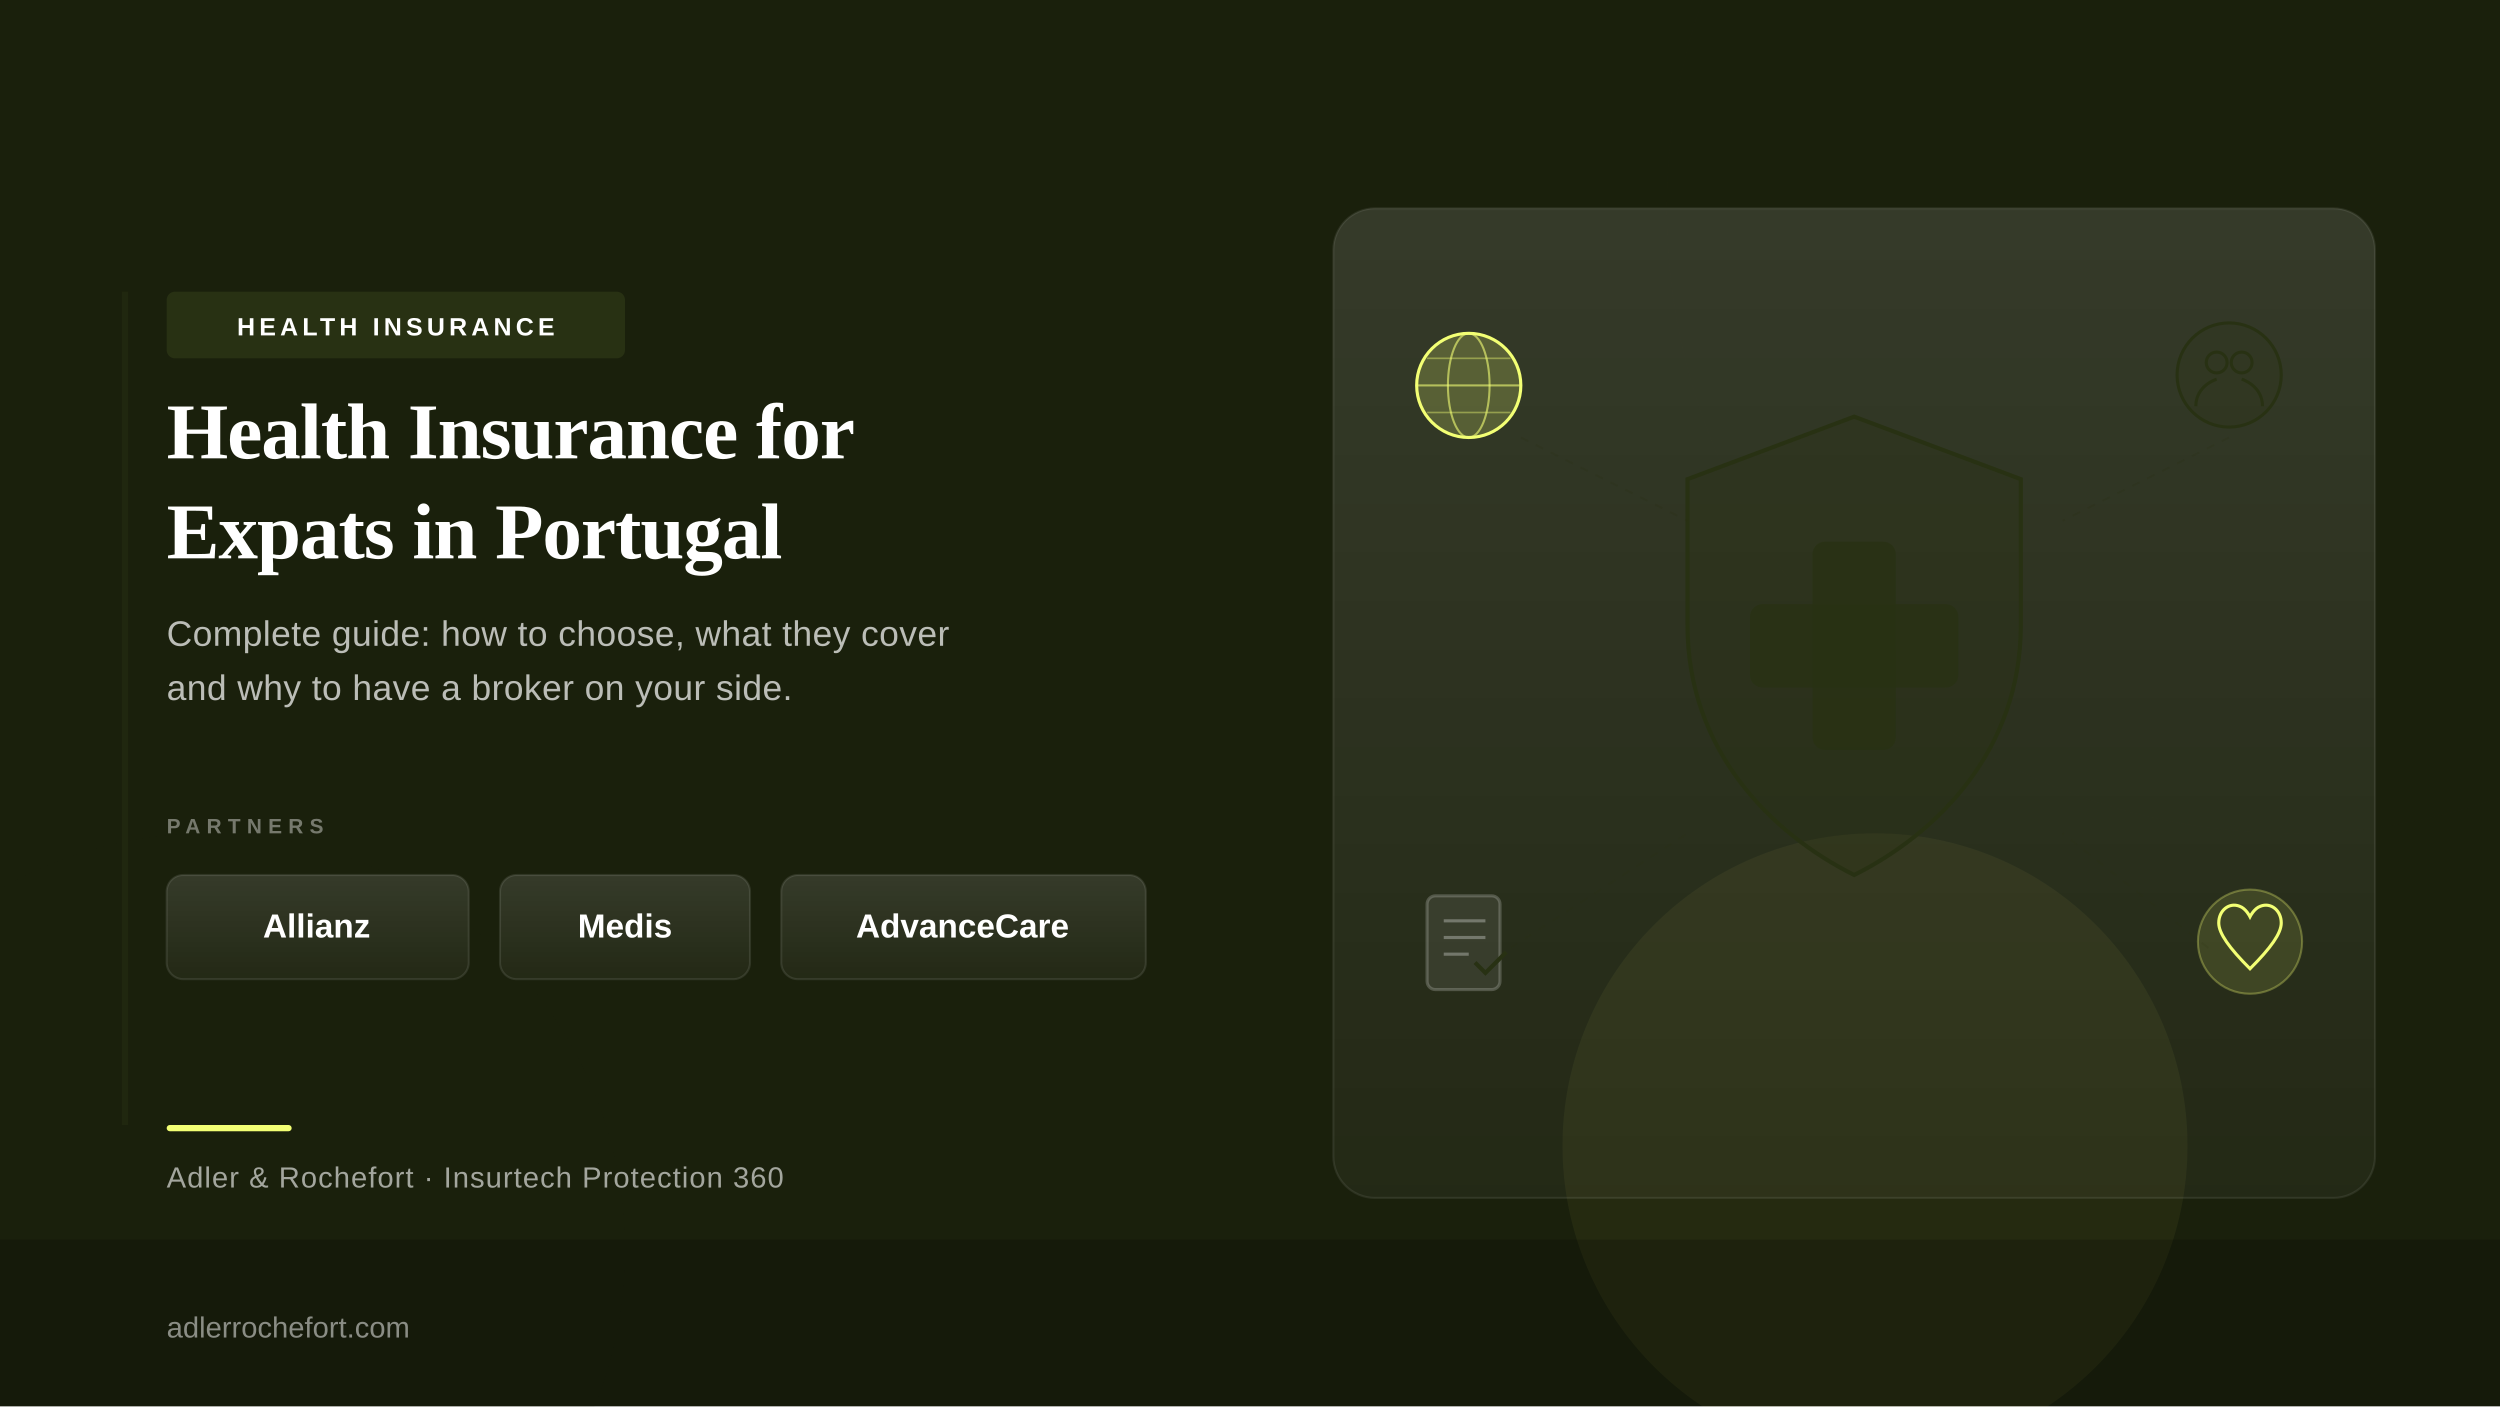
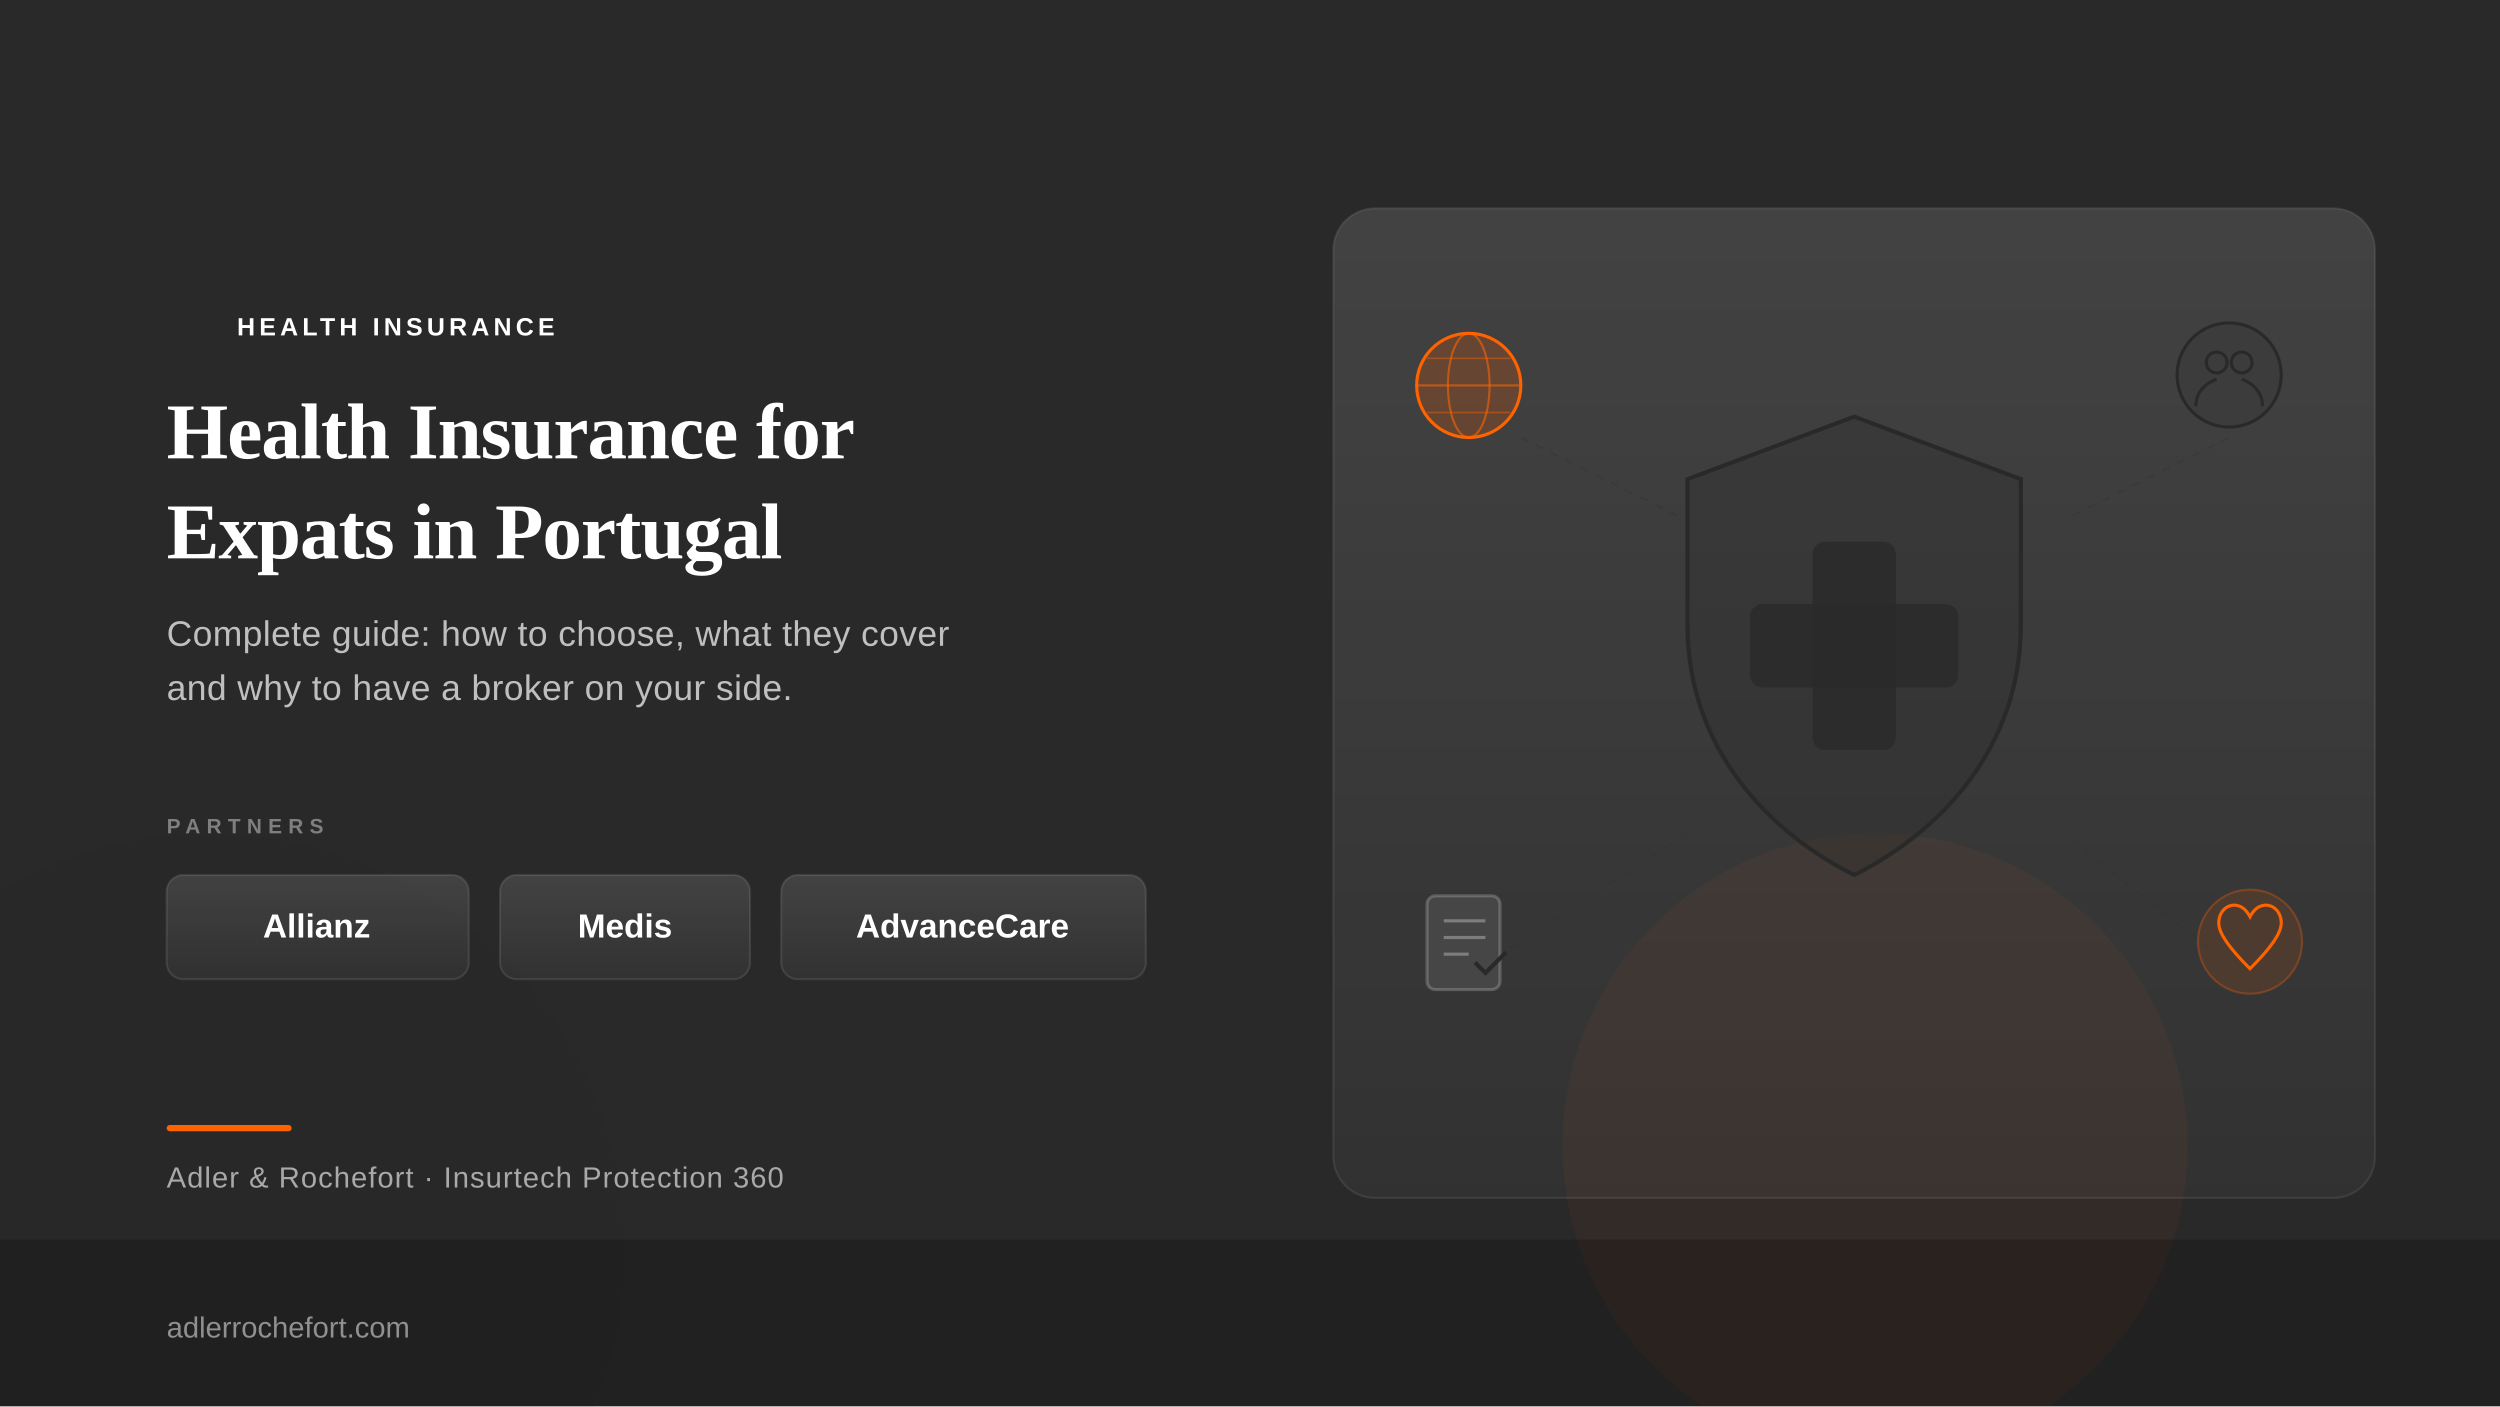
<svg xmlns="http://www.w3.org/2000/svg" width="1200" height="675" viewBox="0 0 1200 675">
  <defs>
    <linearGradient id="bg" x1="0%" y1="0%" x2="100%" y2="100%">
-       <stop offset="0%" style="stop-color:#1A200C;stop-opacity:1" />
-       <stop offset="100%" style="stop-color:#1A200C;stop-opacity:1" />
+       <stop offset="0%" style="stop-color:#292929;stop-opacity:1" />
+       <stop offset="100%" style="stop-color:#292929;stop-opacity:1" />
    </linearGradient>
    <linearGradient id="accent-grad" x1="0%" y1="0%" x2="100%" y2="0%">
-       <stop offset="0%" style="stop-color:#283113;stop-opacity:1" />
-       <stop offset="100%" style="stop-color:#3A4720;stop-opacity:1" />
+       <stop offset="0%" style="stop-color:#292929;stop-opacity:1" />
+       <stop offset="100%" style="stop-color:#1C1C1C;stop-opacity:1" />
    </linearGradient>
    <linearGradient id="card-bg" x1="0%" y1="0%" x2="0%" y2="100%">
      <stop offset="0%" style="stop-color:#FFFFFF;stop-opacity:0.12" />
      <stop offset="100%" style="stop-color:#FFFFFF;stop-opacity:0.04" />
    </linearGradient>
    <clipPath id="round-card">
      <rect x="640" y="100" width="500" height="475" rx="20" />
    </clipPath>
  </defs>
  <rect width="1200" height="675" fill="url(#bg)" />
-   <circle cx="1100" cy="100" r="300" fill="rgba(40,49,19,0.06)" />
-   <circle cx="100" cy="600" r="200" fill="rgba(40,49,19,0.04)" />
-   <circle cx="900" cy="550" r="150" fill="rgba(243,255,116,0.05)" />
-   <line x1="60" y1="140" x2="60" y2="540" stroke="#283113" stroke-width="3" opacity="0.4" />
-   <rect x="80" y="140" width="220" height="32" rx="4" fill="#283113" />
+   <circle cx="1100" cy="100" r="300" fill="rgba(41,41,41,0.06)" />
+   <circle cx="100" cy="600" r="200" fill="rgba(41,41,41,0.04)" />
+   <circle cx="900" cy="550" r="150" fill="rgba(255,99,0,0.05)" />
+   <line x1="60" y1="140" x2="60" y2="540" stroke="#292929" stroke-width="3" opacity="0.4" />
+   <rect x="80" y="140" width="220" height="32" rx="4" fill="#292929" />
  <text x="190" y="161" font-family="Arial, Helvetica, sans-serif" font-size="12" font-weight="700" fill="#FFFFFF" text-anchor="middle" letter-spacing="2">HEALTH INSURANCE</text>
  <text x="80" y="220" font-family="Georgia, 'Times New Roman', serif" font-size="38" font-weight="700" fill="#FFFFFF" letter-spacing="-0.5">
    <tspan x="80" dy="0">Health Insurance for</tspan>
    <tspan x="80" dy="48">Expats in Portugal</tspan>
  </text>
  <text x="80" y="310" font-family="Arial, Helvetica, sans-serif" font-size="17" fill="rgba(255,255,255,0.7)" letter-spacing="0.2">
    <tspan x="80" dy="0">Complete guide: how to choose, what they cover</tspan>
    <tspan x="80" dy="26">and why to have a broker on your side.</tspan>
  </text>
  <text x="80" y="400" font-family="Arial, Helvetica, sans-serif" font-size="10" font-weight="700" fill="rgba(255,255,255,0.4)" letter-spacing="3">PARTNERS</text>
  <rect x="80" y="420" width="145" height="50" rx="8" fill="url(#card-bg)" stroke="rgba(255,255,255,0.1)" stroke-width="1" />
  <text x="152" y="450" font-family="Arial, Helvetica, sans-serif" font-size="16" font-weight="700" fill="#FFFFFF" text-anchor="middle">Allianz</text>
  <rect x="240" y="420" width="120" height="50" rx="8" fill="url(#card-bg)" stroke="rgba(255,255,255,0.1)" stroke-width="1" />
  <text x="300" y="450" font-family="Arial, Helvetica, sans-serif" font-size="16" font-weight="700" fill="#FFFFFF" text-anchor="middle">Medis</text>
  <rect x="375" y="420" width="175" height="50" rx="8" fill="url(#card-bg)" stroke="rgba(255,255,255,0.1)" stroke-width="1" />
  <text x="462" y="450" font-family="Arial, Helvetica, sans-serif" font-size="16" font-weight="700" fill="#FFFFFF" text-anchor="middle">AdvanceCare</text>
  <rect x="640" y="100" width="500" height="475" rx="20" fill="url(#card-bg)" stroke="rgba(255,255,255,0.08)" stroke-width="1" />
  <g transform="translate(810, 200)">
-     <path d="M80 0 L160 30 L160 100 C160 160 120 200 80 220 C40 200 0 160 0 100 L0 30 Z" fill="rgba(40,49,19,0.25)" stroke="#283113" stroke-width="2" />
-     <rect x="60" y="60" width="40" height="100" rx="6" fill="#283113" opacity="0.8" />
-     <rect x="30" y="90" width="100" height="40" rx="6" fill="#283113" opacity="0.8" />
+     <path d="M80 0 L160 30 L160 100 C160 160 120 200 80 220 C40 200 0 160 0 100 L0 30 Z" fill="rgba(41,41,41,0.25)" stroke="#292929" stroke-width="2" />
+     <rect x="60" y="60" width="40" height="100" rx="6" fill="#292929" opacity="0.8" />
+     <rect x="30" y="90" width="100" height="40" rx="6" fill="#292929" opacity="0.8" />
  </g>
  <g transform="translate(680, 160)">
-     <circle cx="25" cy="25" r="25" fill="rgba(243,255,116,0.2)" stroke="#F3FF74" stroke-width="1.5" />
-     <ellipse cx="25" cy="25" rx="10" ry="25" fill="none" stroke="#F3FF74" stroke-width="1" opacity="0.6" />
-     <line x1="0" y1="25" x2="50" y2="25" stroke="#F3FF74" stroke-width="1" opacity="0.6" />
-     <line x1="5" y1="12" x2="45" y2="12" stroke="#F3FF74" stroke-width="0.8" opacity="0.4" />
-     <line x1="5" y1="38" x2="45" y2="38" stroke="#F3FF74" stroke-width="0.8" opacity="0.4" />
+     <circle cx="25" cy="25" r="25" fill="rgba(255,99,0,0.2)" stroke="#FF6300" stroke-width="1.5" />
+     <ellipse cx="25" cy="25" rx="10" ry="25" fill="none" stroke="#FF6300" stroke-width="1" opacity="0.6" />
+     <line x1="0" y1="25" x2="50" y2="25" stroke="#FF6300" stroke-width="1" opacity="0.6" />
+     <line x1="5" y1="12" x2="45" y2="12" stroke="#FF6300" stroke-width="0.8" opacity="0.4" />
+     <line x1="5" y1="38" x2="45" y2="38" stroke="#FF6300" stroke-width="0.8" opacity="0.4" />
  </g>
  <g transform="translate(1050, 160)">
-     <circle cx="20" cy="20" r="25" fill="rgba(40,49,19,0.15)" stroke="#283113" stroke-width="1.5" />
-     <circle cx="14" cy="14" r="5" fill="none" stroke="#283113" stroke-width="1.5" />
-     <circle cx="26" cy="14" r="5" fill="none" stroke="#283113" stroke-width="1.5" />
-     <path d="M4 35 C4 25 14 22 14 22" fill="none" stroke="#283113" stroke-width="1.5" />
-     <path d="M36 35 C36 25 26 22 26 22" fill="none" stroke="#283113" stroke-width="1.5" />
+     <circle cx="20" cy="20" r="25" fill="rgba(41,41,41,0.15)" stroke="#292929" stroke-width="1.5" />
+     <circle cx="14" cy="14" r="5" fill="none" stroke="#292929" stroke-width="1.5" />
+     <circle cx="26" cy="14" r="5" fill="none" stroke="#292929" stroke-width="1.5" />
+     <path d="M4 35 C4 25 14 22 14 22" fill="none" stroke="#292929" stroke-width="1.5" />
+     <path d="M36 35 C36 25 26 22 26 22" fill="none" stroke="#292929" stroke-width="1.5" />
  </g>
  <g transform="translate(680, 430)">
    <rect x="5" y="0" width="35" height="45" rx="4" fill="rgba(255,255,255,0.08)" stroke="rgba(255,255,255,0.2)" stroke-width="1.5" />
    <line x1="13" y1="12" x2="33" y2="12" stroke="rgba(255,255,255,0.3)" stroke-width="1.5" />
    <line x1="13" y1="20" x2="33" y2="20" stroke="rgba(255,255,255,0.3)" stroke-width="1.5" />
    <line x1="13" y1="28" x2="25" y2="28" stroke="rgba(255,255,255,0.3)" stroke-width="1.5" />
-     <path d="M28 32 L33 37 L43 27" fill="none" stroke="#283113" stroke-width="2" />
+     <path d="M28 32 L33 37 L43 27" fill="none" stroke="#292929" stroke-width="2" />
  </g>
  <g transform="translate(1060, 430)">
-     <circle cx="20" cy="22" r="25" fill="rgba(243,255,116,0.12)" stroke="rgba(243,255,116,0.3)" stroke-width="1" />
-     <path d="M20 35 C10 25 5 18 5 13 C5 7 10 3 15 5 C18 6 20 10 20 10 C20 10 22 6 25 5 C30 3 35 7 35 13 C35 18 30 25 20 35Z" fill="none" stroke="#F3FF74" stroke-width="1.5" />
+     <circle cx="20" cy="22" r="25" fill="rgba(255,99,0,0.12)" stroke="rgba(255,99,0,0.3)" stroke-width="1" />
+     <path d="M20 35 C10 25 5 18 5 13 C5 7 10 3 15 5 C18 6 20 10 20 10 C20 10 22 6 25 5 C30 3 35 7 35 13 C35 18 30 25 20 35Z" fill="none" stroke="#FF6300" stroke-width="1.5" />
  </g>
-   <line x1="730" y1="210" x2="810" y2="250" stroke="rgba(40,49,19,0.2)" stroke-width="1" stroke-dasharray="4,4" />
-   <line x1="1070" y1="210" x2="990" y2="250" stroke="rgba(40,49,19,0.2)" stroke-width="1" stroke-dasharray="4,4" />
-   <line x1="725" y1="455" x2="810" y2="400" stroke="rgba(40,49,19,0.15)" stroke-width="1" stroke-dasharray="4,4" />
-   <line x1="1060" y1="455" x2="990" y2="400" stroke="rgba(40,49,19,0.15)" stroke-width="1" stroke-dasharray="4,4" />
+   <line x1="730" y1="210" x2="810" y2="250" stroke="rgba(41,41,41,0.2)" stroke-width="1" stroke-dasharray="4,4" />
+   <line x1="1070" y1="210" x2="990" y2="250" stroke="rgba(41,41,41,0.2)" stroke-width="1" stroke-dasharray="4,4" />
+   <line x1="725" y1="455" x2="810" y2="400" stroke="rgba(41,41,41,0.15)" stroke-width="1" stroke-dasharray="4,4" />
+   <line x1="1060" y1="455" x2="990" y2="400" stroke="rgba(41,41,41,0.15)" stroke-width="1" stroke-dasharray="4,4" />
  <rect x="0" y="595" width="1200" height="80" fill="rgba(0,0,0,0.2)" />
  <text x="80" y="642" font-family="Arial, Helvetica, sans-serif" font-size="14" fill="rgba(255,255,255,0.5)">adlerrochefort.com</text>
-   <rect x="80" y="540" width="60" height="3" rx="1.5" fill="#F3FF74" />
+   <rect x="80" y="540" width="60" height="3" rx="1.5" fill="#FF6300" />
  <text x="80" y="570" font-family="Arial, Helvetica, sans-serif" font-size="14" fill="rgba(255,255,255,0.6)" letter-spacing="0.5">Adler &amp; Rochefort · Insurtech Protection 360</text>
</svg>
